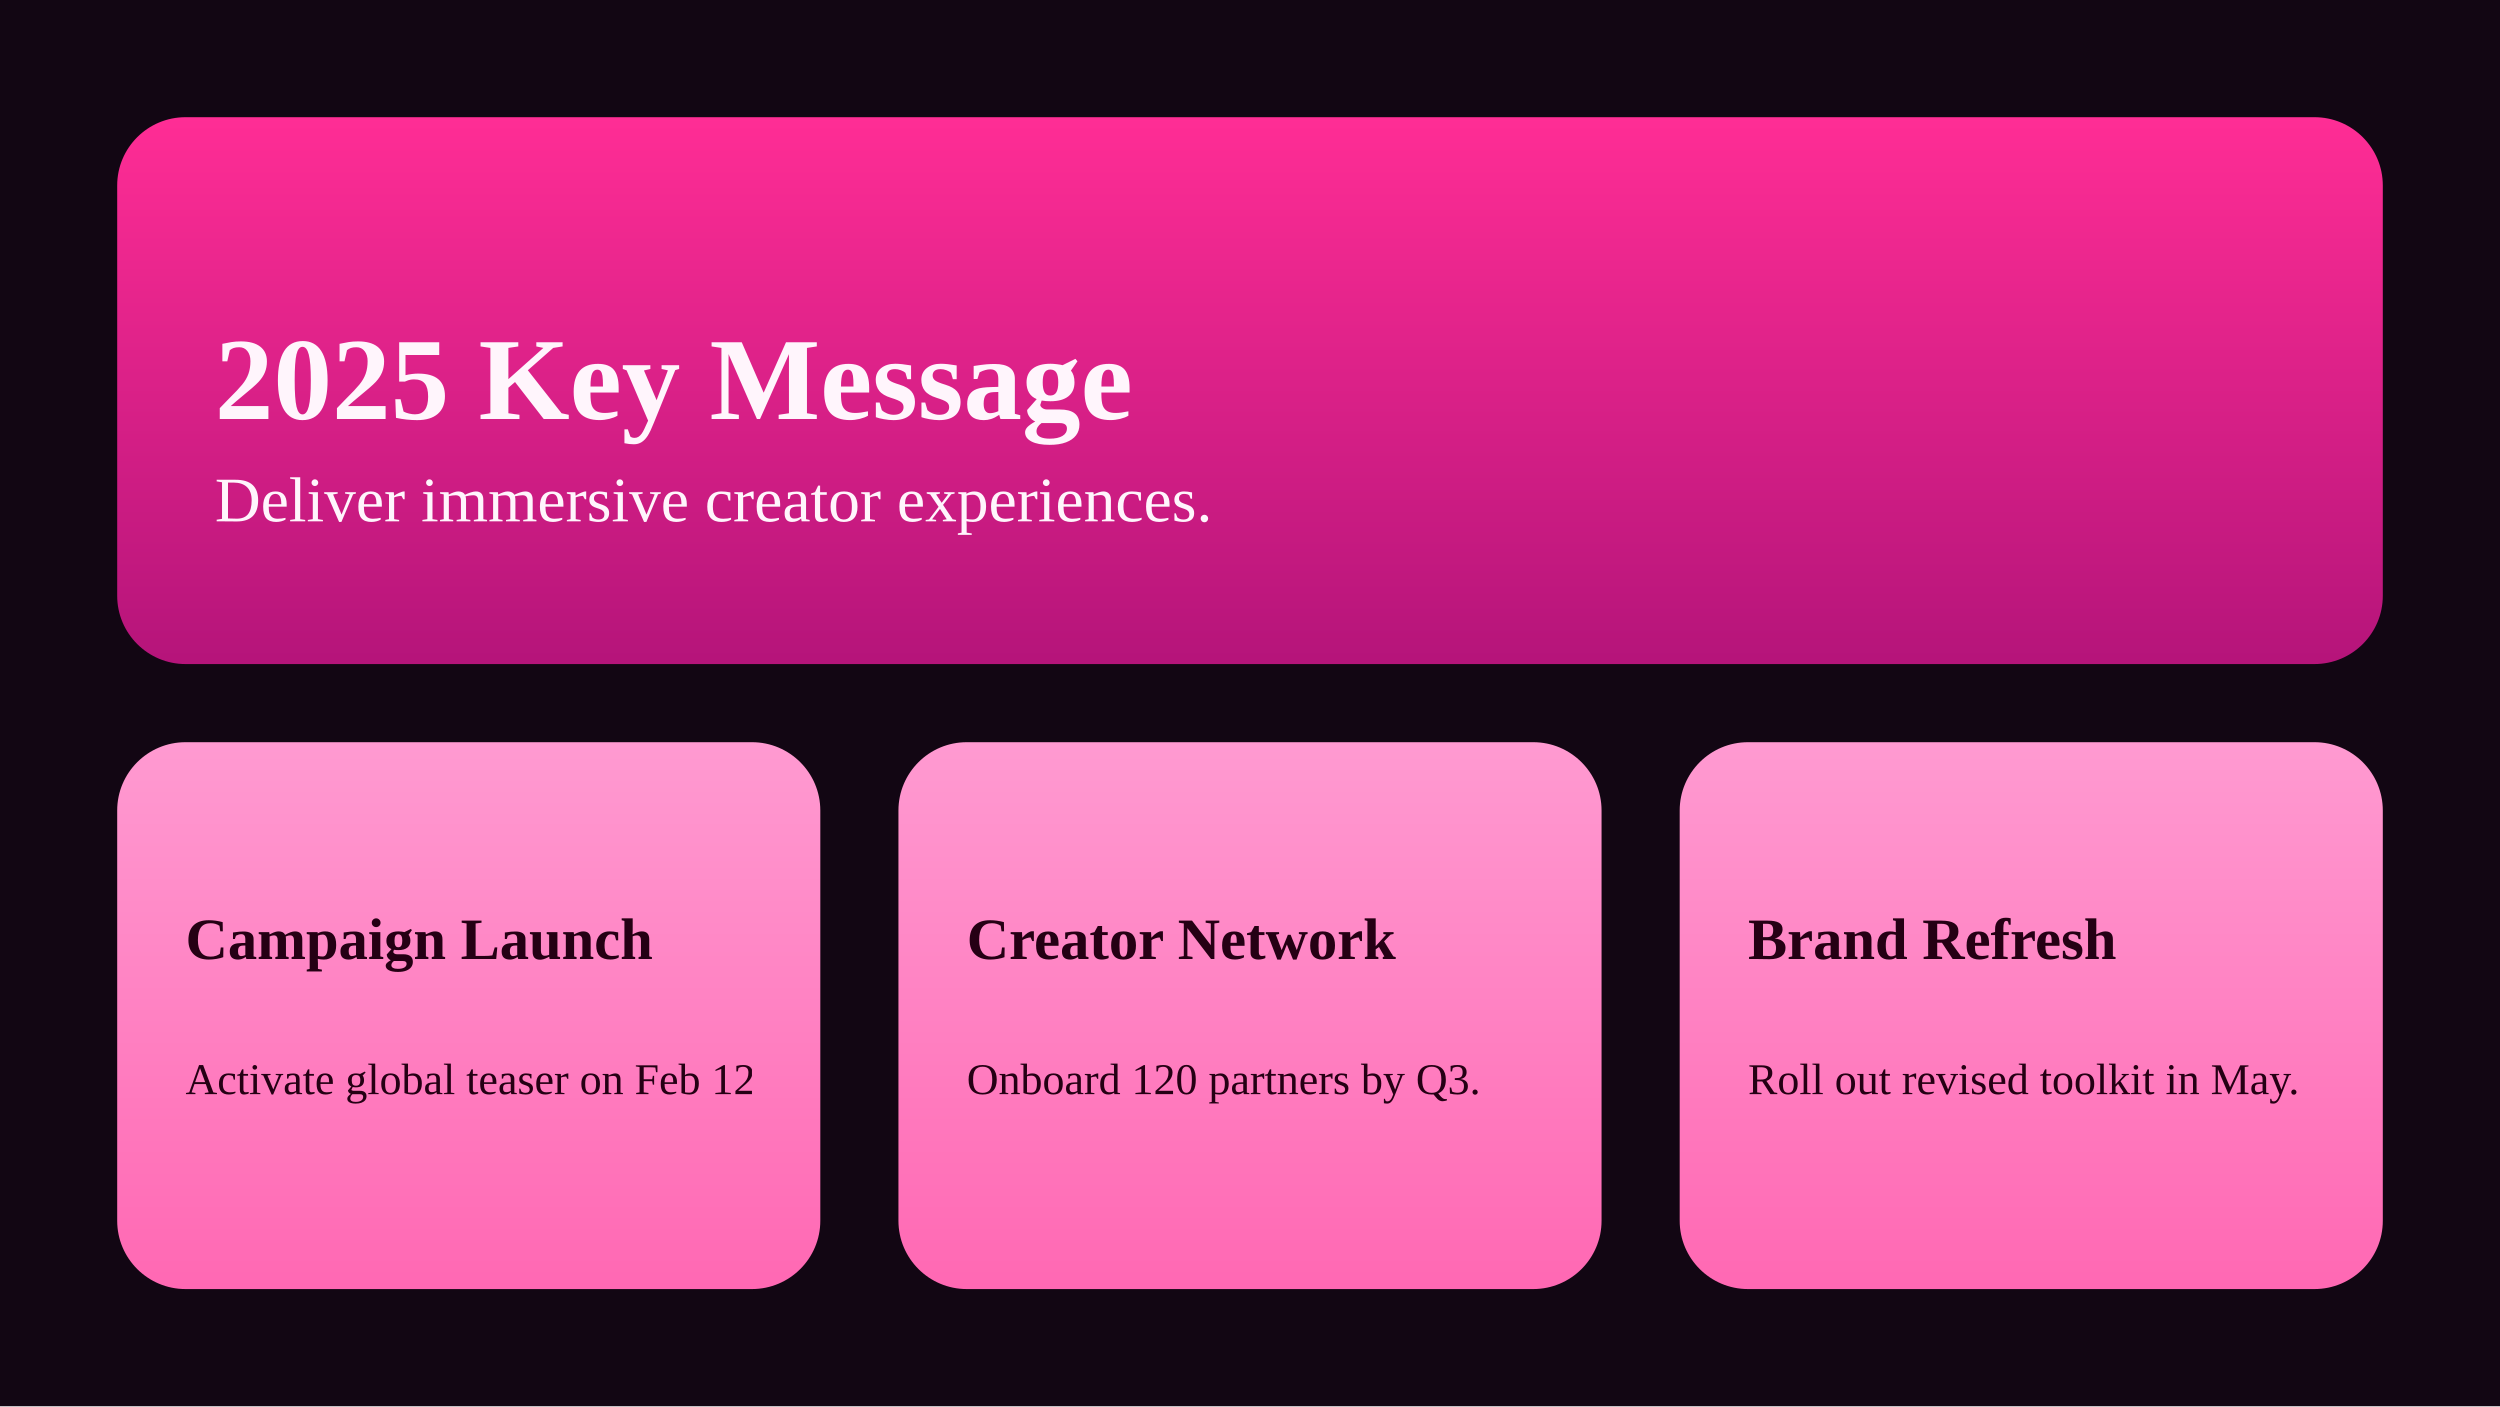
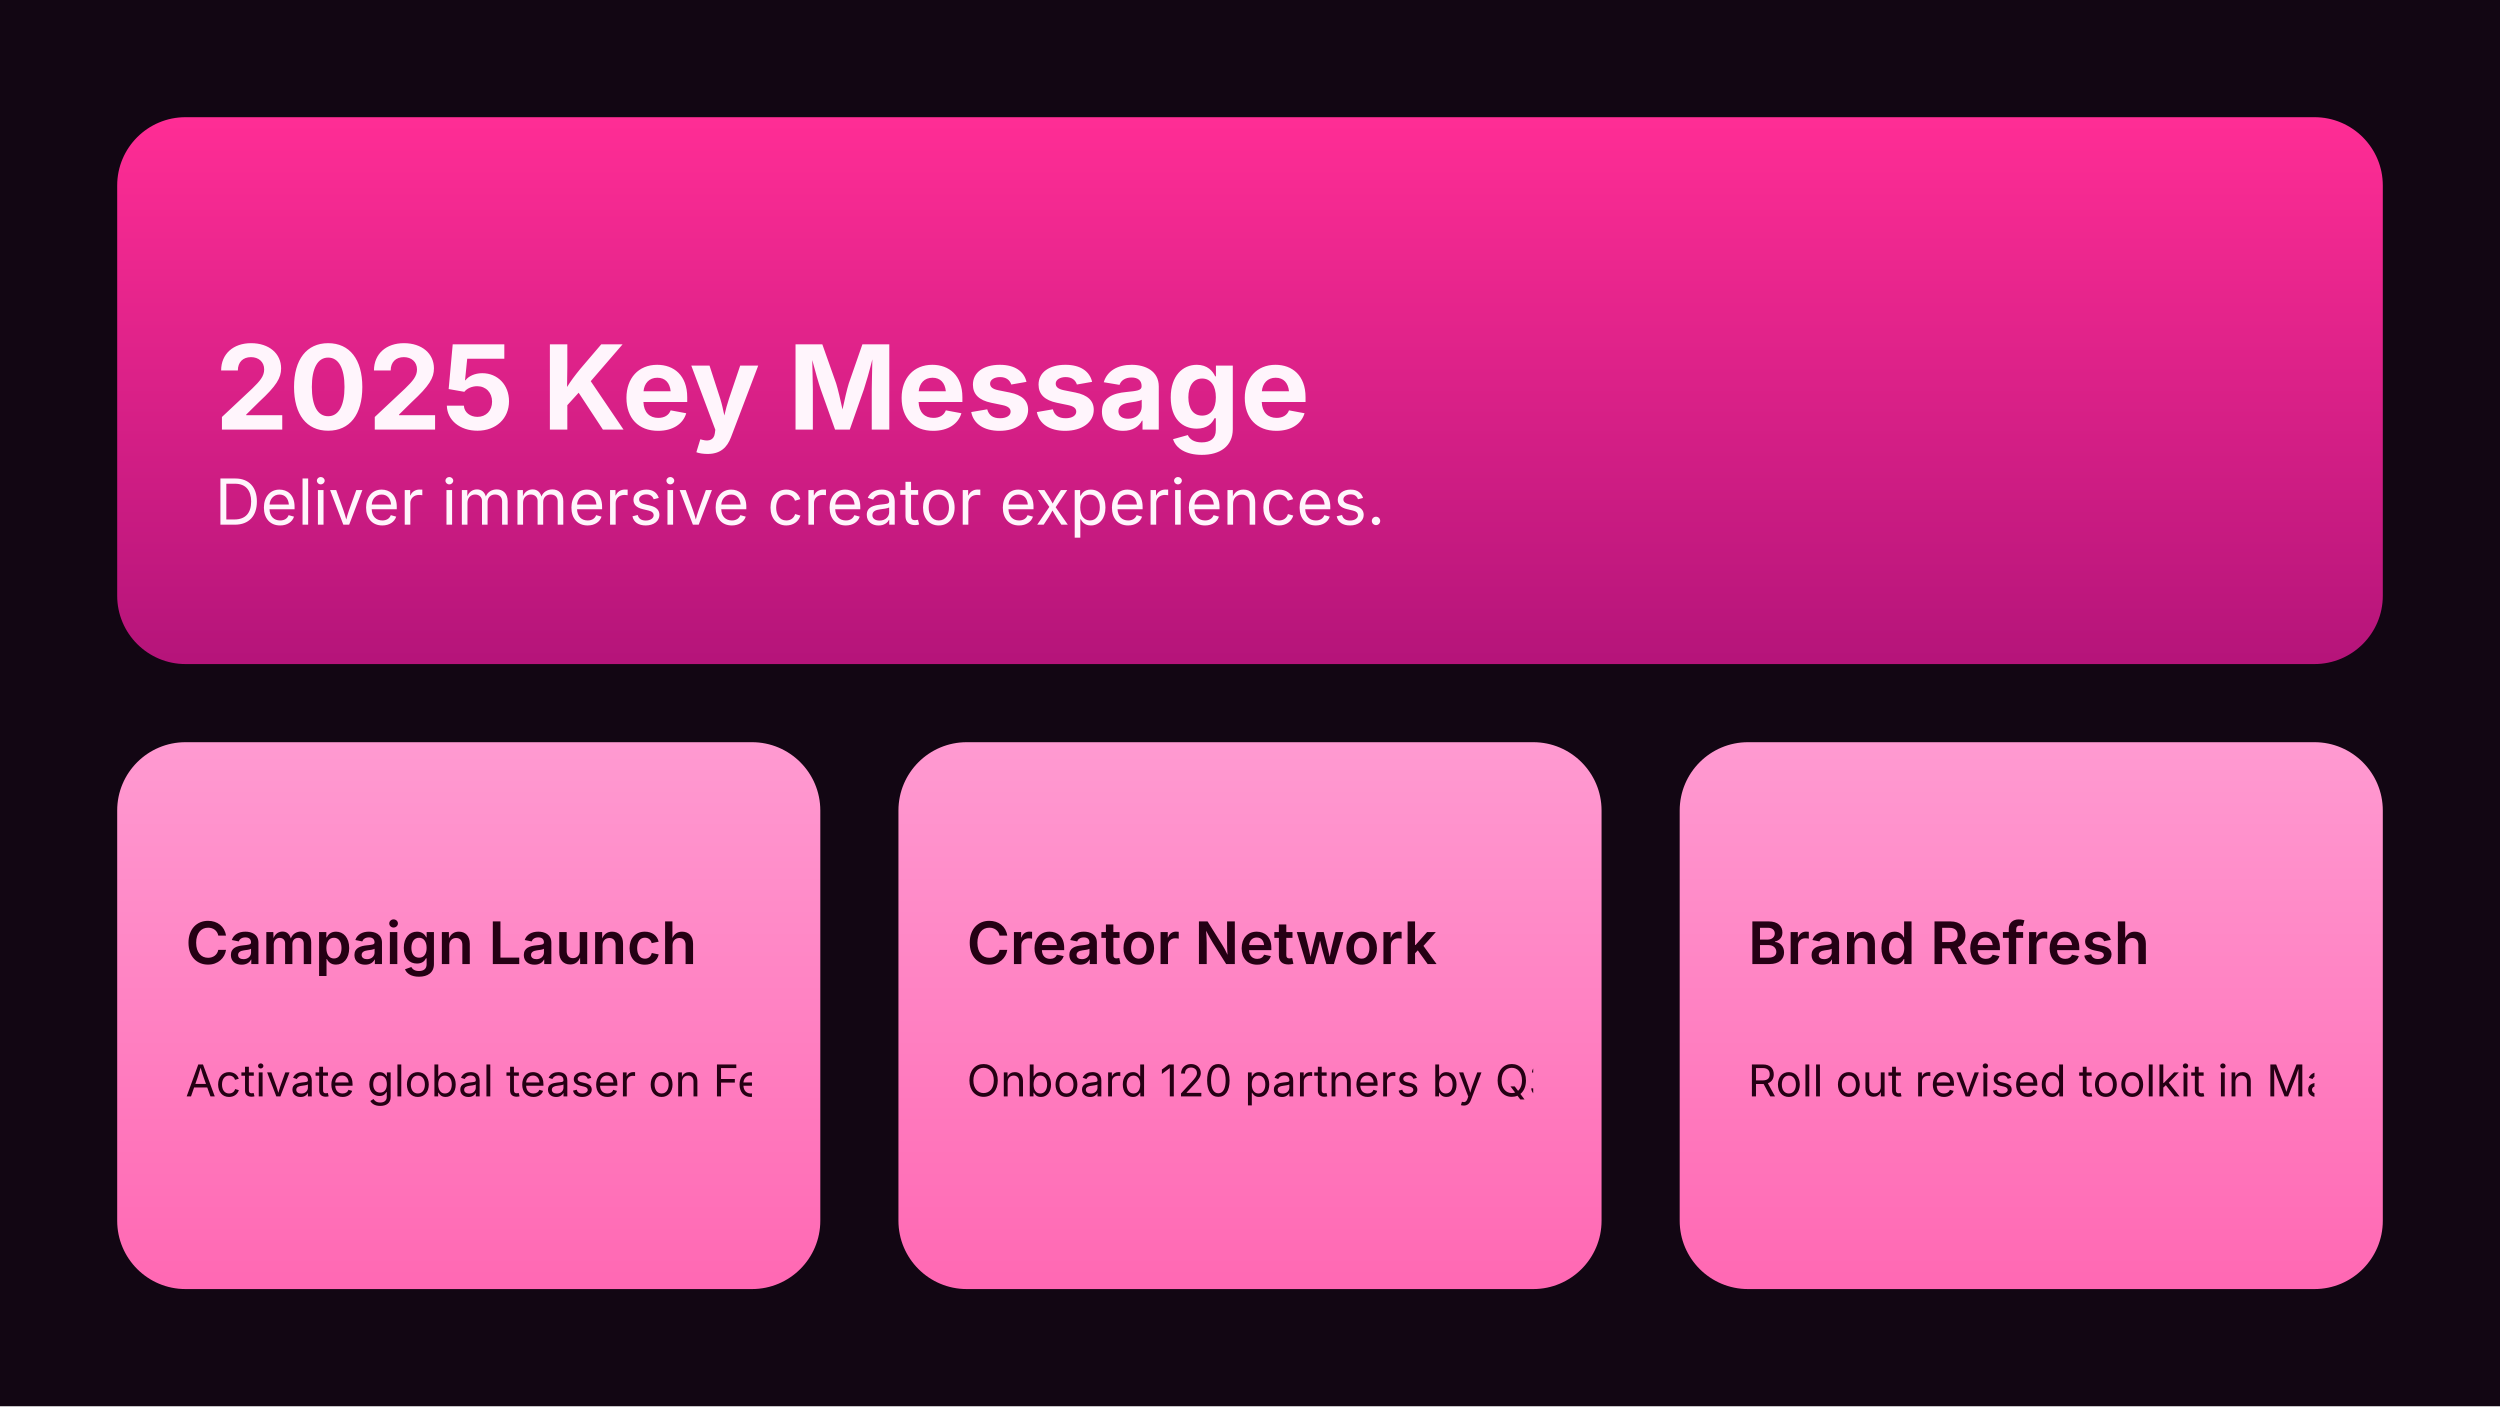
<svg xmlns="http://www.w3.org/2000/svg" width="1024.0" height="576.0">
  <rect x="0" y="0" width="100%" height="100%" fill="#120613" />
  <defs>
    <linearGradient id="leadGradient" x1="0%" y1="0%" x2="0%" y2="100%">
      <stop offset="0%" stop-color="#ff2d95" />
      <stop offset="100%" stop-color="#b5147a" />
    </linearGradient>
    <linearGradient id="cardGradient" x1="0%" y1="0%" x2="0%" y2="100%">
      <stop offset="0%" stop-color="#ff9ad1" />
      <stop offset="100%" stop-color="#ff68b3" />
    </linearGradient>
  </defs>
  <g>
    <defs>
      <clipPath id="keyMsgClip_0">
        <rect x="88.0" y="192.0" width="840.0" height="104.0" />
      </clipPath>
    </defs>
    <rect display="inline" x="48" y="48" width="928.0" height="224.0" rx="28" fill="url(#leadGradient)" />
-     <text display="inline" dominant-baseline="middle" font-family="SequenceAdapter(_values=('Inter', 'Pretendard', Arial, sans - serif))" font-size="48" font-weight="700" fill="#fff5fc" x="88.0" y="158.0">2025 Key Message</text>
-     <text display="inline" dominant-baseline="hanging" font-family="SequenceAdapter(_values=('Inter', 'Pretendard', Arial, sans - serif))" font-size="26" fill="#fff5fc" x="88.0" y="196.0" clip-path="url(#keyMsgClip_0)">Deliver immersive creator experiences.</text>
+     <text display="inline" dominant-baseline="middle" font-family="'Inter', 'Pretendard', Arial, sans-serif" font-size="48" font-weight="700" fill="#fff5fc" x="88.0" y="158.0">2025 Key Message</text>
+     <text display="inline" dominant-baseline="hanging" font-family="'Inter', 'Pretendard', Arial, sans-serif" font-size="26" fill="#fff5fc" x="88.0" y="196.0" clip-path="url(#keyMsgClip_0)">Deliver immersive creator experiences.</text>
    <rect display="none" x="48" y="304.0" width="0" height="224.0" rx="28" fill="url(#cardGradient)" />
-     <text display="none" dominant-baseline="middle" font-family="SequenceAdapter(_values=('Inter', 'Pretendard', Arial, sans - serif))" font-size="24" font-weight="600" fill="#250014" x="76.0" y="386.0">2025 Key Message</text>
-     <text display="none" dominant-baseline="hanging" font-family="SequenceAdapter(_values=('Inter', 'Pretendard', Arial, sans - serif))" font-size="18" fill="#250014" x="76.0" y="436.0" clip-path="url(#keyMsgClip_0)">Deliver immersive creator experiences.</text>
+     <text display="none" dominant-baseline="middle" font-family="'Inter', 'Pretendard', Arial, sans-serif" font-size="24" font-weight="600" fill="#250014" x="76.0" y="386.0">2025 Key Message</text>
+     <text display="none" dominant-baseline="hanging" font-family="'Inter', 'Pretendard', Arial, sans-serif" font-size="18" fill="#250014" x="76.0" y="436.0" clip-path="url(#keyMsgClip_0)">Deliver immersive creator experiences.</text>
  </g>
  <g>
    <defs>
      <clipPath id="keyMsgClip_1">
        <rect x="76.0" y="432.0" width="232.0" height="84.0" />
      </clipPath>
    </defs>
    <rect display="none" x="48" y="48" width="928.0" height="224.0" rx="28" fill="url(#leadGradient)" />
-     <text display="none" dominant-baseline="middle" font-family="SequenceAdapter(_values=('Inter', 'Pretendard', Arial, sans - serif))" font-size="48" font-weight="700" fill="#fff5fc" x="88.0" y="158.0">Campaign Launch</text>
-     <text display="none" dominant-baseline="hanging" font-family="SequenceAdapter(_values=('Inter', 'Pretendard', Arial, sans - serif))" font-size="26" fill="#fff5fc" x="88.0" y="196.0" clip-path="url(#keyMsgClip_1)">Activate global teaser on Feb 12.</text>
+     <text display="none" dominant-baseline="middle" font-family="'Inter', 'Pretendard', Arial, sans-serif" font-size="48" font-weight="700" fill="#fff5fc" x="88.0" y="158.0">Campaign Launch</text>
+     <text display="none" dominant-baseline="hanging" font-family="'Inter', 'Pretendard', Arial, sans-serif" font-size="26" fill="#fff5fc" x="88.0" y="196.0" clip-path="url(#keyMsgClip_1)">Activate global teaser on Feb 12.</text>
    <rect display="inline" x="48.0" y="304.0" width="288.0" height="224.0" rx="28" fill="url(#cardGradient)" />
-     <text display="inline" dominant-baseline="middle" font-family="SequenceAdapter(_values=('Inter', 'Pretendard', Arial, sans - serif))" font-size="24" font-weight="600" fill="#250014" x="76.0" y="386.0">Campaign Launch</text>
-     <text display="inline" dominant-baseline="hanging" font-family="SequenceAdapter(_values=('Inter', 'Pretendard', Arial, sans - serif))" font-size="18" fill="#250014" x="76.0" y="436.0" clip-path="url(#keyMsgClip_1)">Activate global teaser on Feb 12.</text>
+     <text display="inline" dominant-baseline="middle" font-family="'Inter', 'Pretendard', Arial, sans-serif" font-size="24" font-weight="600" fill="#250014" x="76.0" y="386.0">Campaign Launch</text>
+     <text display="inline" dominant-baseline="hanging" font-family="'Inter', 'Pretendard', Arial, sans-serif" font-size="18" fill="#250014" x="76.0" y="436.0" clip-path="url(#keyMsgClip_1)">Activate global teaser on Feb 12.</text>
  </g>
  <g>
    <defs>
      <clipPath id="keyMsgClip_2">
        <rect x="396.0" y="432.0" width="232.0" height="84.0" />
      </clipPath>
    </defs>
    <rect display="none" x="48" y="48" width="928.0" height="224.0" rx="28" fill="url(#leadGradient)" />
-     <text display="none" dominant-baseline="middle" font-family="SequenceAdapter(_values=('Inter', 'Pretendard', Arial, sans - serif))" font-size="48" font-weight="700" fill="#fff5fc" x="88.0" y="158.0">Creator Network</text>
-     <text display="none" dominant-baseline="hanging" font-family="SequenceAdapter(_values=('Inter', 'Pretendard', Arial, sans - serif))" font-size="26" fill="#fff5fc" x="88.0" y="196.0" clip-path="url(#keyMsgClip_2)">Onboard 120 partners by Q3.</text>
+     <text display="none" dominant-baseline="middle" font-family="'Inter', 'Pretendard', Arial, sans-serif" font-size="48" font-weight="700" fill="#fff5fc" x="88.0" y="158.0">Creator Network</text>
+     <text display="none" dominant-baseline="hanging" font-family="'Inter', 'Pretendard', Arial, sans-serif" font-size="26" fill="#fff5fc" x="88.0" y="196.0" clip-path="url(#keyMsgClip_2)">Onboard 120 partners by Q3.</text>
    <rect display="inline" x="368.0" y="304.0" width="288.0" height="224.0" rx="28" fill="url(#cardGradient)" />
-     <text display="inline" dominant-baseline="middle" font-family="SequenceAdapter(_values=('Inter', 'Pretendard', Arial, sans - serif))" font-size="24" font-weight="600" fill="#250014" x="396.0" y="386.0">Creator Network</text>
-     <text display="inline" dominant-baseline="hanging" font-family="SequenceAdapter(_values=('Inter', 'Pretendard', Arial, sans - serif))" font-size="18" fill="#250014" x="396.0" y="436.0" clip-path="url(#keyMsgClip_2)">Onboard 120 partners by Q3.</text>
+     <text display="inline" dominant-baseline="middle" font-family="'Inter', 'Pretendard', Arial, sans-serif" font-size="24" font-weight="600" fill="#250014" x="396.0" y="386.0">Creator Network</text>
+     <text display="inline" dominant-baseline="hanging" font-family="'Inter', 'Pretendard', Arial, sans-serif" font-size="18" fill="#250014" x="396.0" y="436.0" clip-path="url(#keyMsgClip_2)">Onboard 120 partners by Q3.</text>
  </g>
  <g>
    <defs>
      <clipPath id="keyMsgClip_3">
        <rect x="716.0" y="432.0" width="232.0" height="84.0" />
      </clipPath>
    </defs>
    <rect display="none" x="48" y="48" width="928.0" height="224.0" rx="28" fill="url(#leadGradient)" />
-     <text display="none" dominant-baseline="middle" font-family="SequenceAdapter(_values=('Inter', 'Pretendard', Arial, sans - serif))" font-size="48" font-weight="700" fill="#fff5fc" x="88.0" y="158.0">Brand Refresh</text>
-     <text display="none" dominant-baseline="hanging" font-family="SequenceAdapter(_values=('Inter', 'Pretendard', Arial, sans - serif))" font-size="26" fill="#fff5fc" x="88.0" y="196.0" clip-path="url(#keyMsgClip_3)">Roll out revised toolkit in May.</text>
+     <text display="none" dominant-baseline="middle" font-family="'Inter', 'Pretendard', Arial, sans-serif" font-size="48" font-weight="700" fill="#fff5fc" x="88.0" y="158.0">Brand Refresh</text>
+     <text display="none" dominant-baseline="hanging" font-family="'Inter', 'Pretendard', Arial, sans-serif" font-size="26" fill="#fff5fc" x="88.0" y="196.0" clip-path="url(#keyMsgClip_3)">Roll out revised toolkit in May.</text>
    <rect display="inline" x="688.0" y="304.0" width="288.0" height="224.0" rx="28" fill="url(#cardGradient)" />
-     <text display="inline" dominant-baseline="middle" font-family="SequenceAdapter(_values=('Inter', 'Pretendard', Arial, sans - serif))" font-size="24" font-weight="600" fill="#250014" x="716.0" y="386.0">Brand Refresh</text>
-     <text display="inline" dominant-baseline="hanging" font-family="SequenceAdapter(_values=('Inter', 'Pretendard', Arial, sans - serif))" font-size="18" fill="#250014" x="716.0" y="436.0" clip-path="url(#keyMsgClip_3)">Roll out revised toolkit in May.</text>
+     <text display="inline" dominant-baseline="middle" font-family="'Inter', 'Pretendard', Arial, sans-serif" font-size="24" font-weight="600" fill="#250014" x="716.0" y="386.0">Brand Refresh</text>
+     <text display="inline" dominant-baseline="hanging" font-family="'Inter', 'Pretendard', Arial, sans-serif" font-size="18" fill="#250014" x="716.0" y="436.0" clip-path="url(#keyMsgClip_3)">Roll out revised toolkit in May.</text>
  </g>
</svg>
